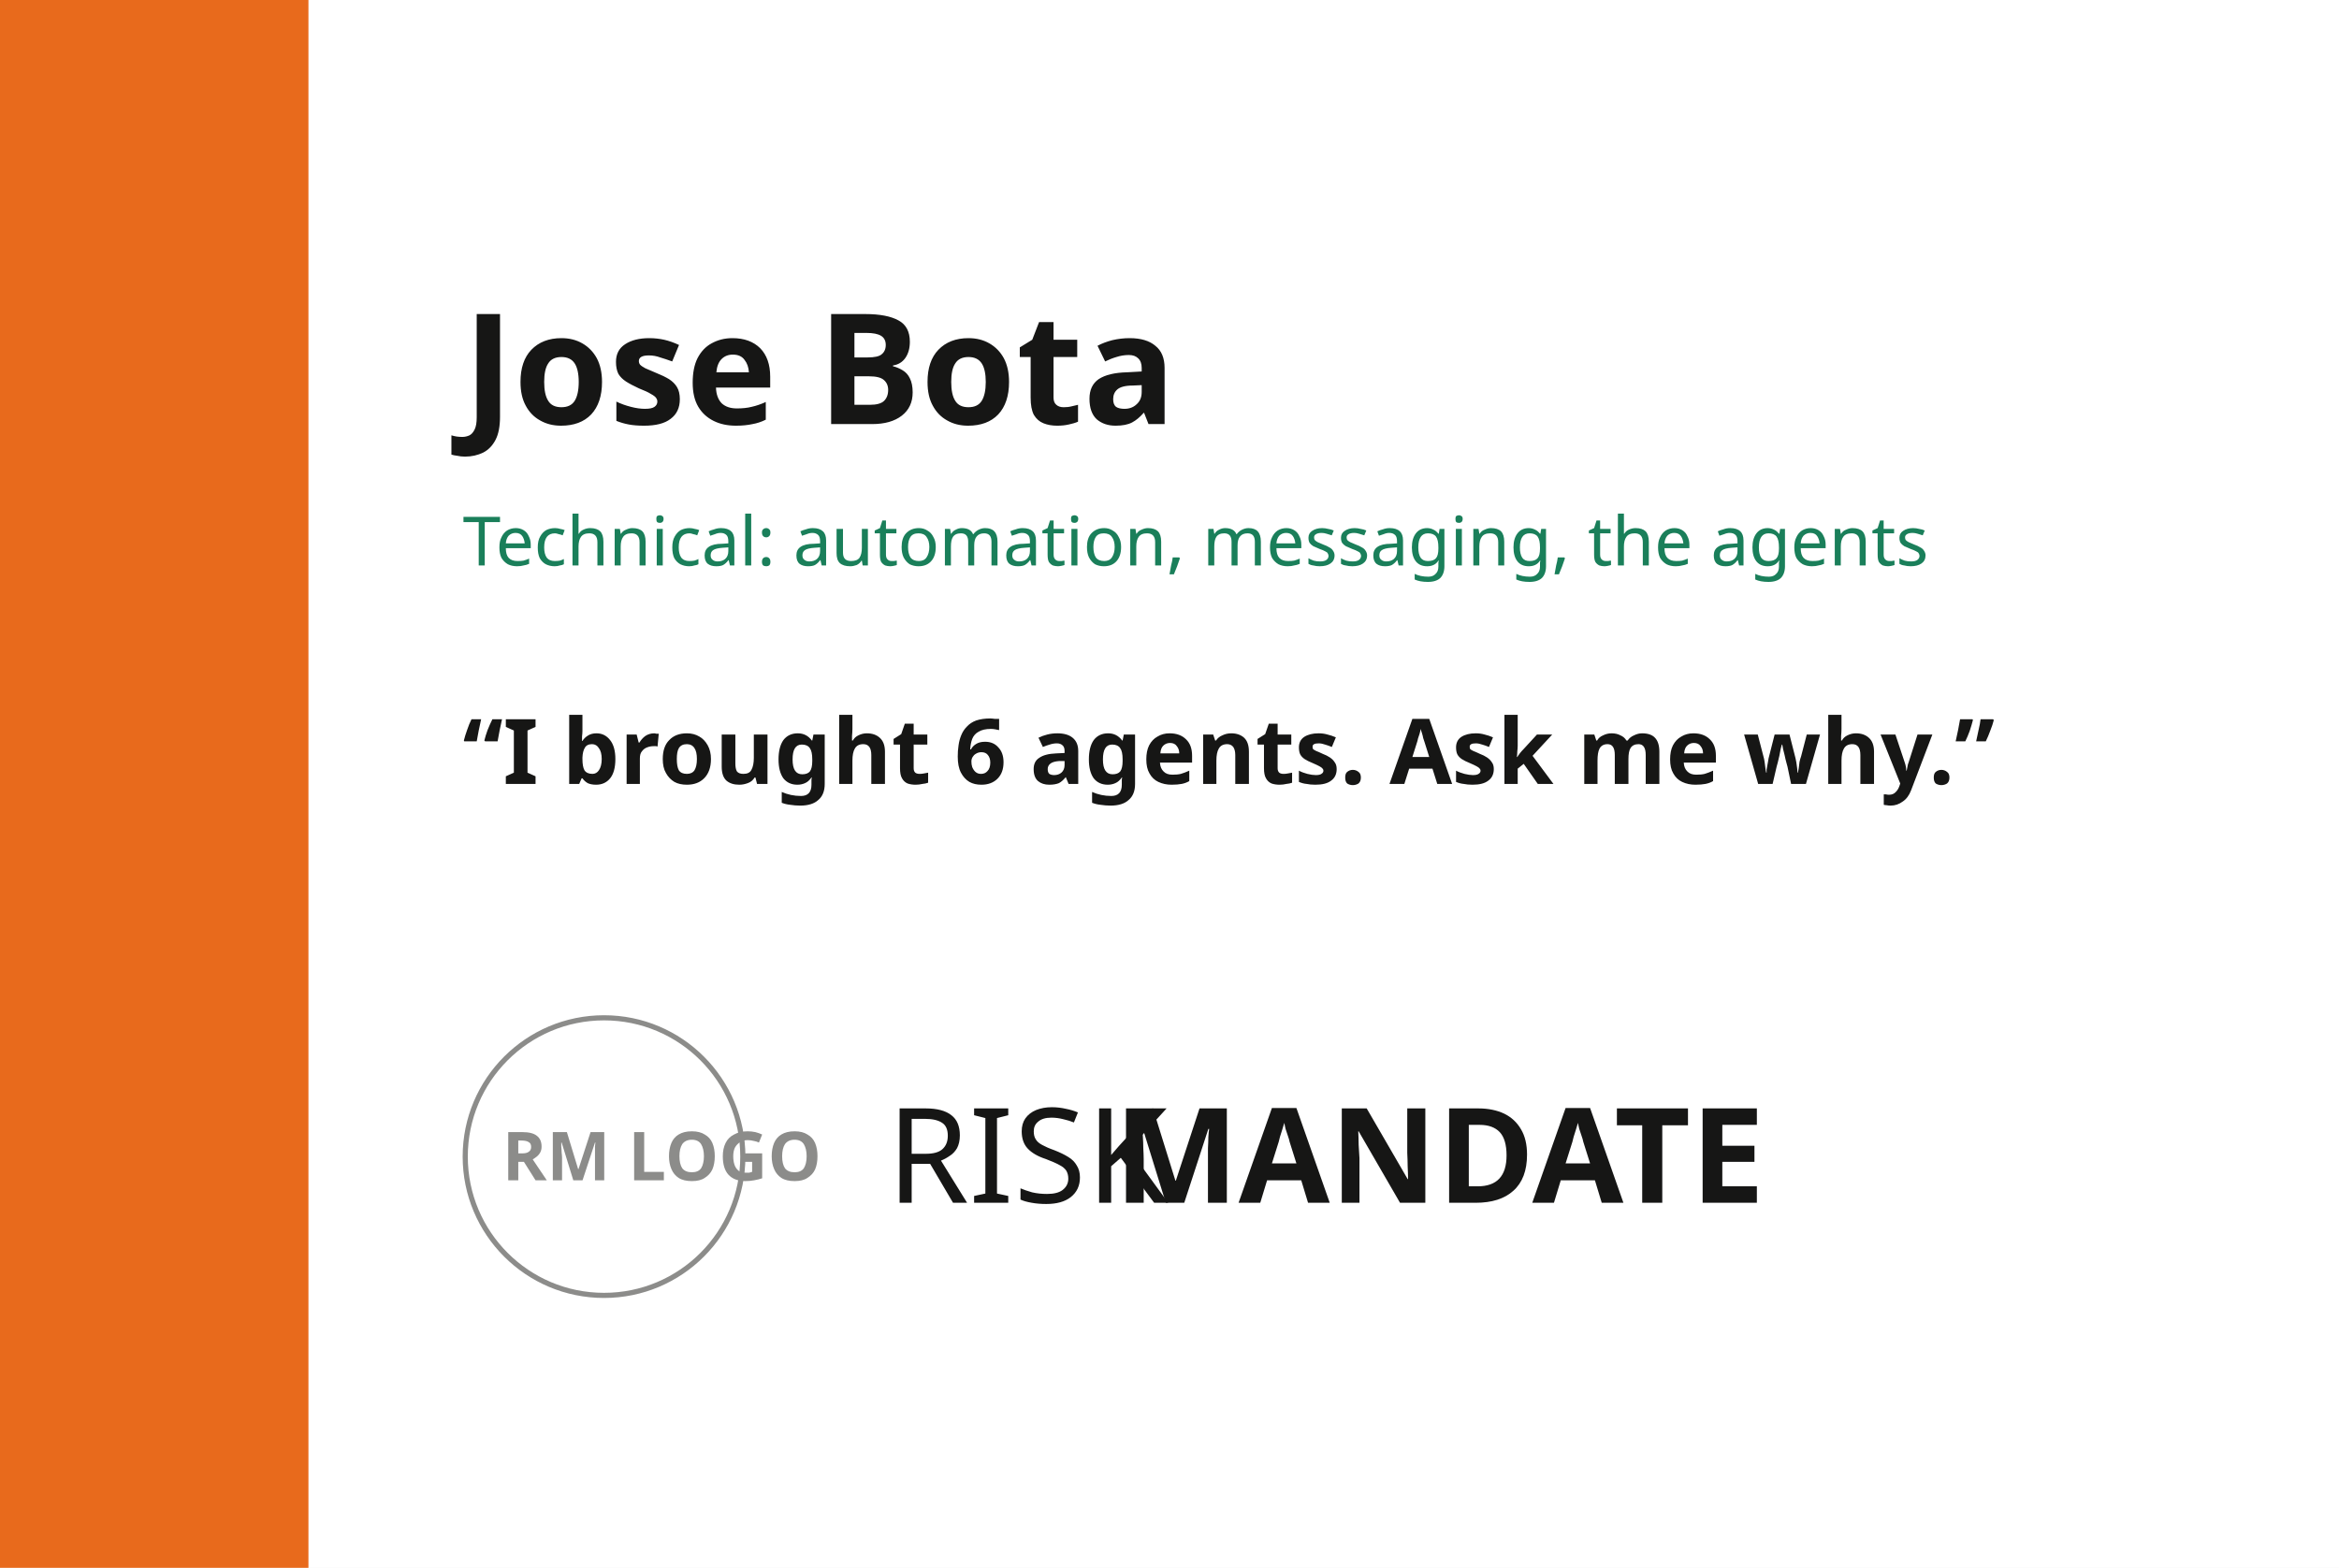
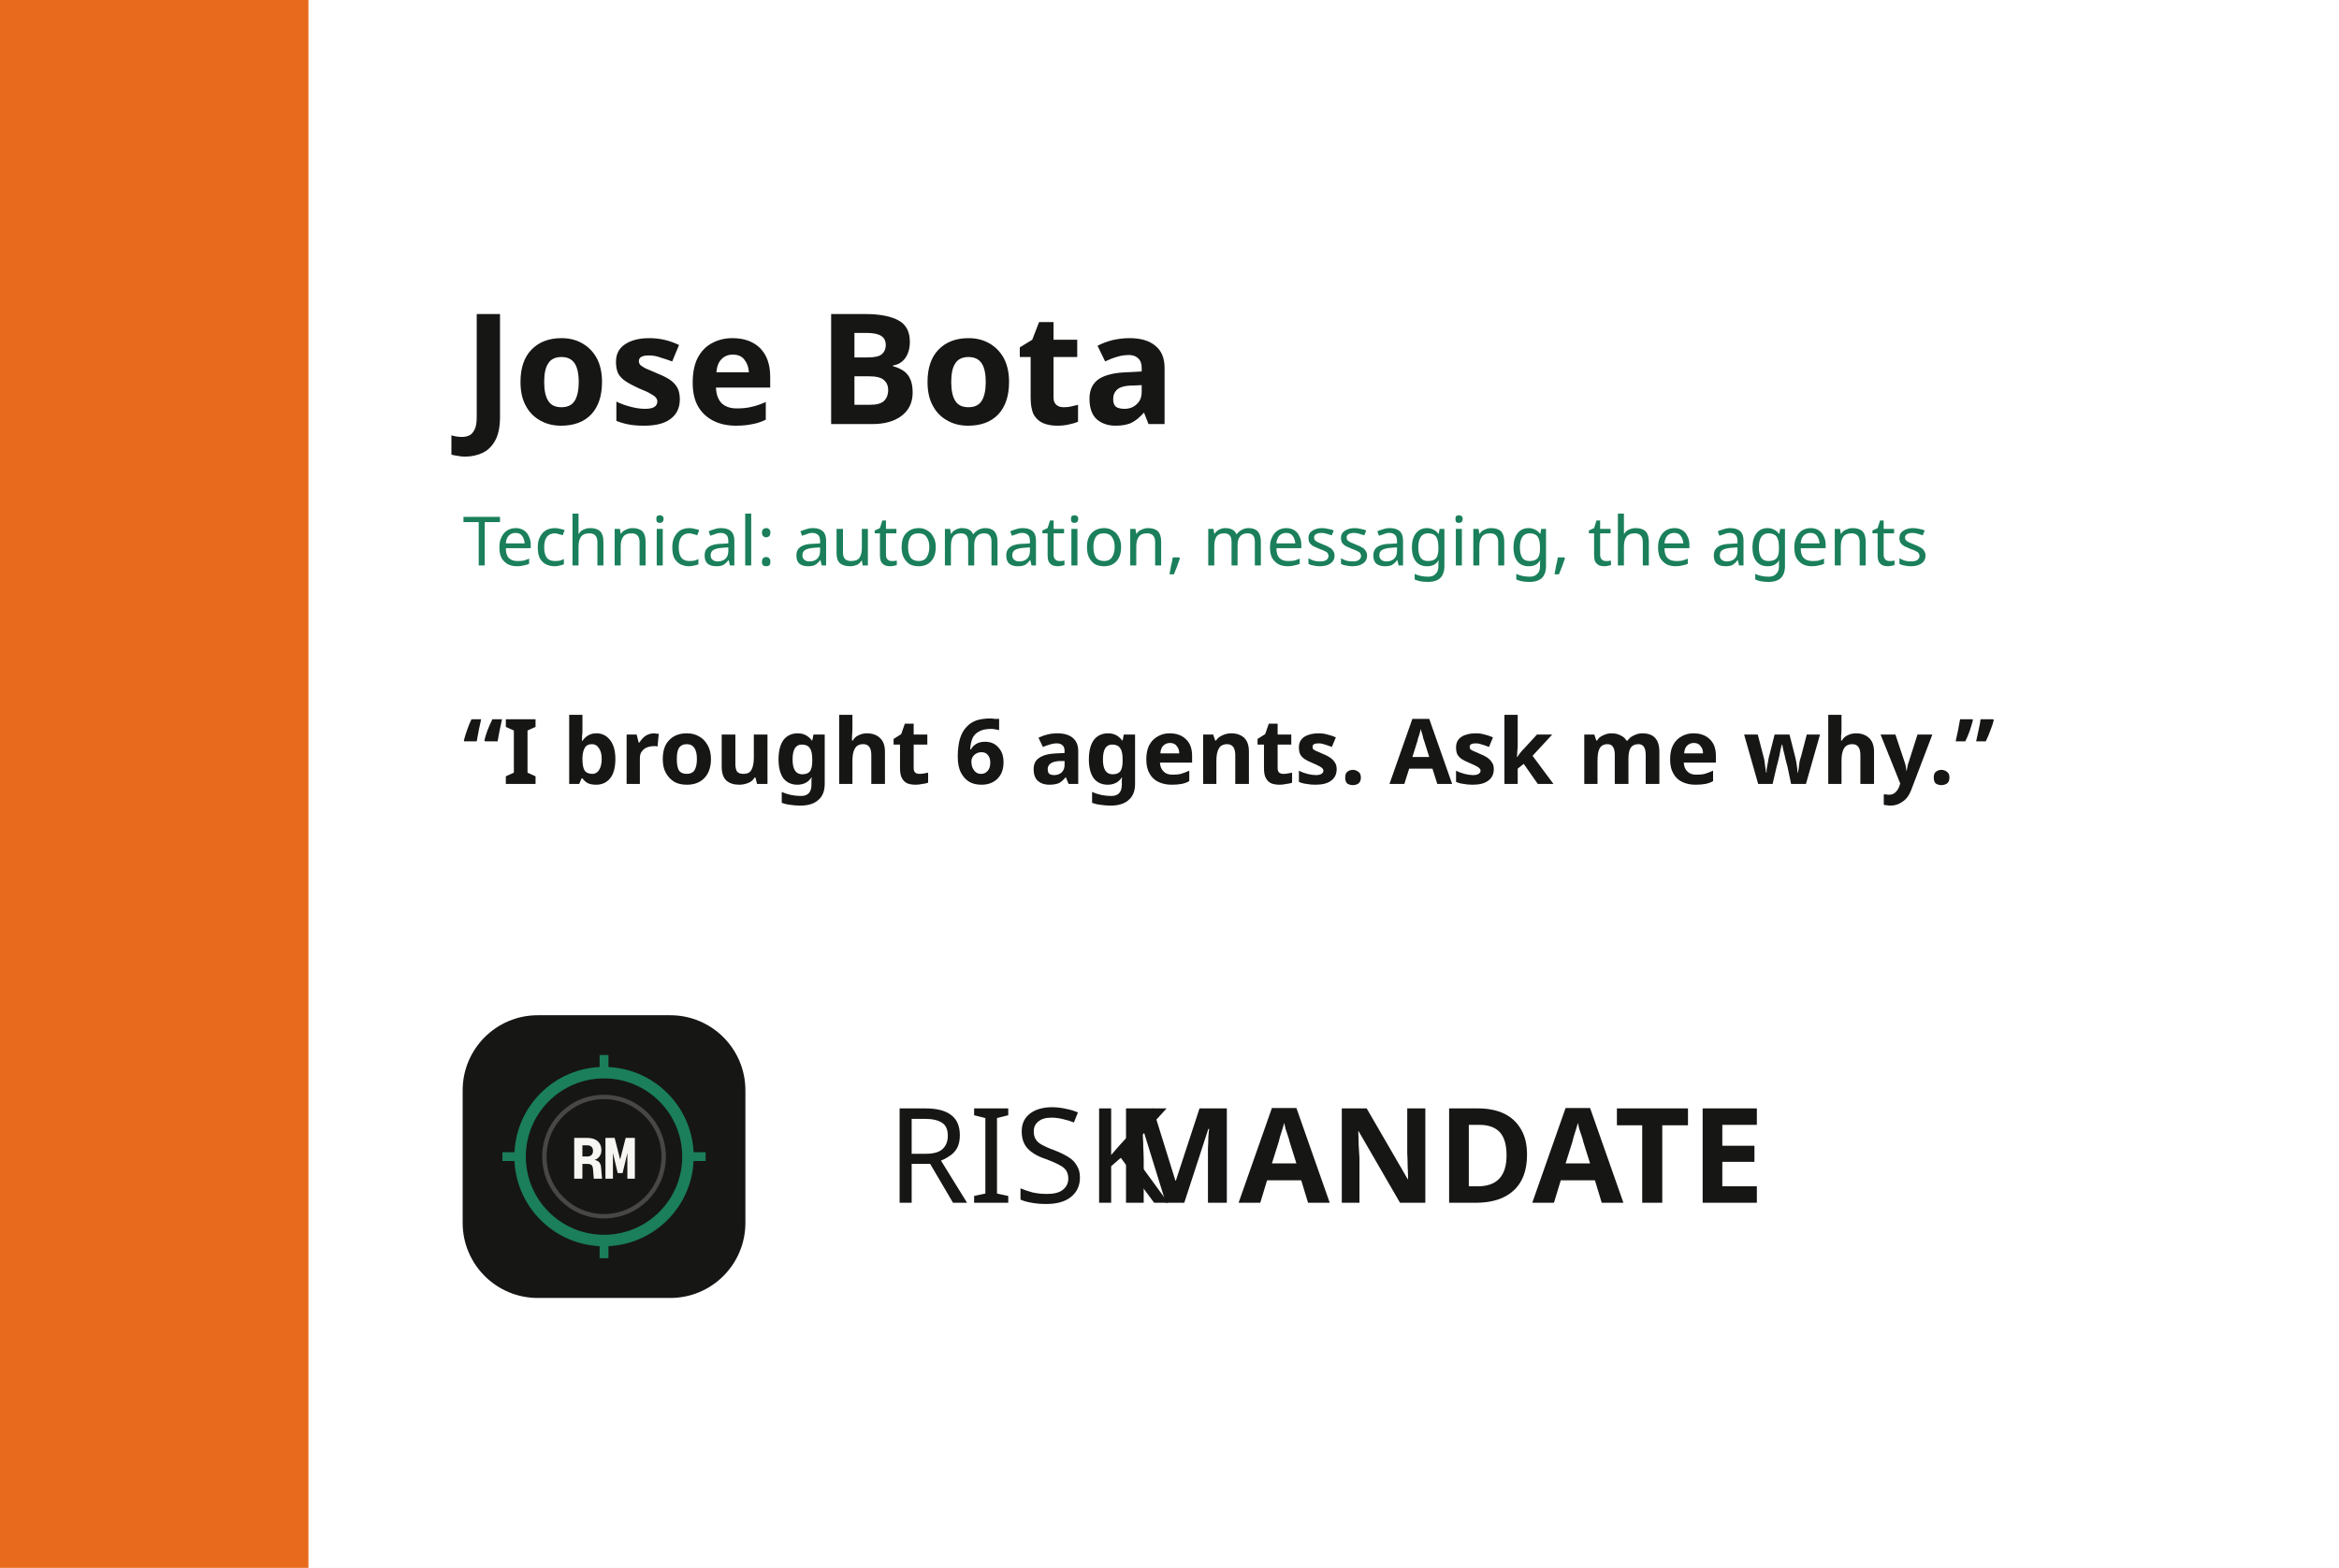
<svg xmlns="http://www.w3.org/2000/svg" width="91mm" height="61mm" viewBox="0 0 91 61">
  <rect x="0" y="0" width="91" height="61" fill="#FFFFFF" />
  <rect x="0" y="0" width="12" height="61" fill="#e86a1c" />
  <text class="safe" data-role="name" data-bg="#FFFFFF" x="18" y="16.5" font-family="Barlow Condensed" font-weight="700" font-size="6" fill="#161615">Jose Bota</text>
  <text class="safe" data-role="role" data-bg="#FFFFFF" x="18" y="22" font-family="Barlow" font-weight="500" font-size="2.65" fill="#1A7F5A">Technical: automation, messaging, the agents</text>
  <text class="safe" data-role="line" data-bg="#FFFFFF" x="18" y="30.5" font-family="Barlow Condensed" font-weight="600" font-size="3.53" fill="#161615">“I brought 6 agents. Ask me why.”</text>
-   <g id="rm-logo" class="safe" data-role="logo" data-cut="containered" data-d="11">
-     <circle cx="23.5" cy="45" r="5.4" fill="none" stroke="#8C8C8A" stroke-width="0.2" />
-     <text class="safe" data-role="placeholder" data-bg="#FFFFFF" x="19.54" y="45.92" font-family="Barlow Condensed" font-weight="600" font-size="2.63" fill="#8C8C8A">RM LOGO</text>
+   <g id="rm-logo" class="safe" data-role="logo" data-cut="containered" data-d="11" data-src="brand/riskmandate-mark.svg" transform="translate(18,39.5) scale(0.171875)">
+     <rect width="64" height="64" rx="17" fill="#161615" />
+     <circle cx="32" cy="32" r="19" stroke="#1A7F5A" stroke-width="2.6" fill="none" />
+     <circle cx="32" cy="32" r="13.5" stroke="#484746" stroke-width="1" fill="none" />
+     <g stroke="#1A7F5A" stroke-width="2">
+       <line x1="32" y1="9" x2="32" y2="14" />
+       <line x1="32" y1="50" x2="32" y2="55" />
+       <line x1="9" y1="32" x2="14" y2="32" />
+       <line x1="50" y1="32" x2="55" y2="32" />
+     </g>
+     <path d="M25.251 37.000L25.251 27.770L28.230 27.770C29.227 27.770 30.006 28.019 30.566 28.516C31.127 29.014 31.408 29.689 31.408 30.542C31.408 30.996 31.312 31.392 31.120 31.731C30.929 32.070 30.669 32.336 30.342 32.529C30.014 32.723 29.652 32.835 29.255 32.866L29.203 32.694C29.891 32.708 30.404 32.850 30.743 33.121C31.082 33.391 31.278 33.826 31.330 34.426L31.548 37.000L29.681 37.000L29.515 34.920C29.489 34.572 29.428 34.306 29.333 34.123C29.237 33.940 29.092 33.815 28.896 33.749C28.700 33.682 28.437 33.649 28.106 33.649L27.102 33.649L27.102 37.000ZM27.102 31.979L28.168 31.979C28.601 31.979 28.932 31.868 29.161 31.645C29.390 31.423 29.504 31.109 29.504 30.705C29.504 30.298 29.390 29.985 29.161 29.767C28.932 29.548 28.601 29.439 28.168 29.439L27.102 29.439ZM35.094 35.726L33.788 30.214L34.017 30.167L34.017 37.000L32.322 37.000L32.322 27.770L34.402 27.770L35.894 33.615L35.406 33.615L36.898 27.770L38.978 27.770L38.978 37.000L37.283 37.000L37.283 30.167L37.512 30.214L36.206 35.726Z" fill="#F7F6F2" />
  </g>
  <text class="safe" data-role="wordmark" data-bg="#FFFFFF" x="34.5" y="46.8" font-family="Barlow Condensed" font-weight="300" font-size="5.14" fill="#161615">RISK</text>
  <text class="safe" data-role="wordmark" data-bg="#FFFFFF" x="43.34" y="46.8" font-family="Barlow Condensed" font-weight="700" font-size="5.14" fill="#161615">MANDATE</text>
</svg>
